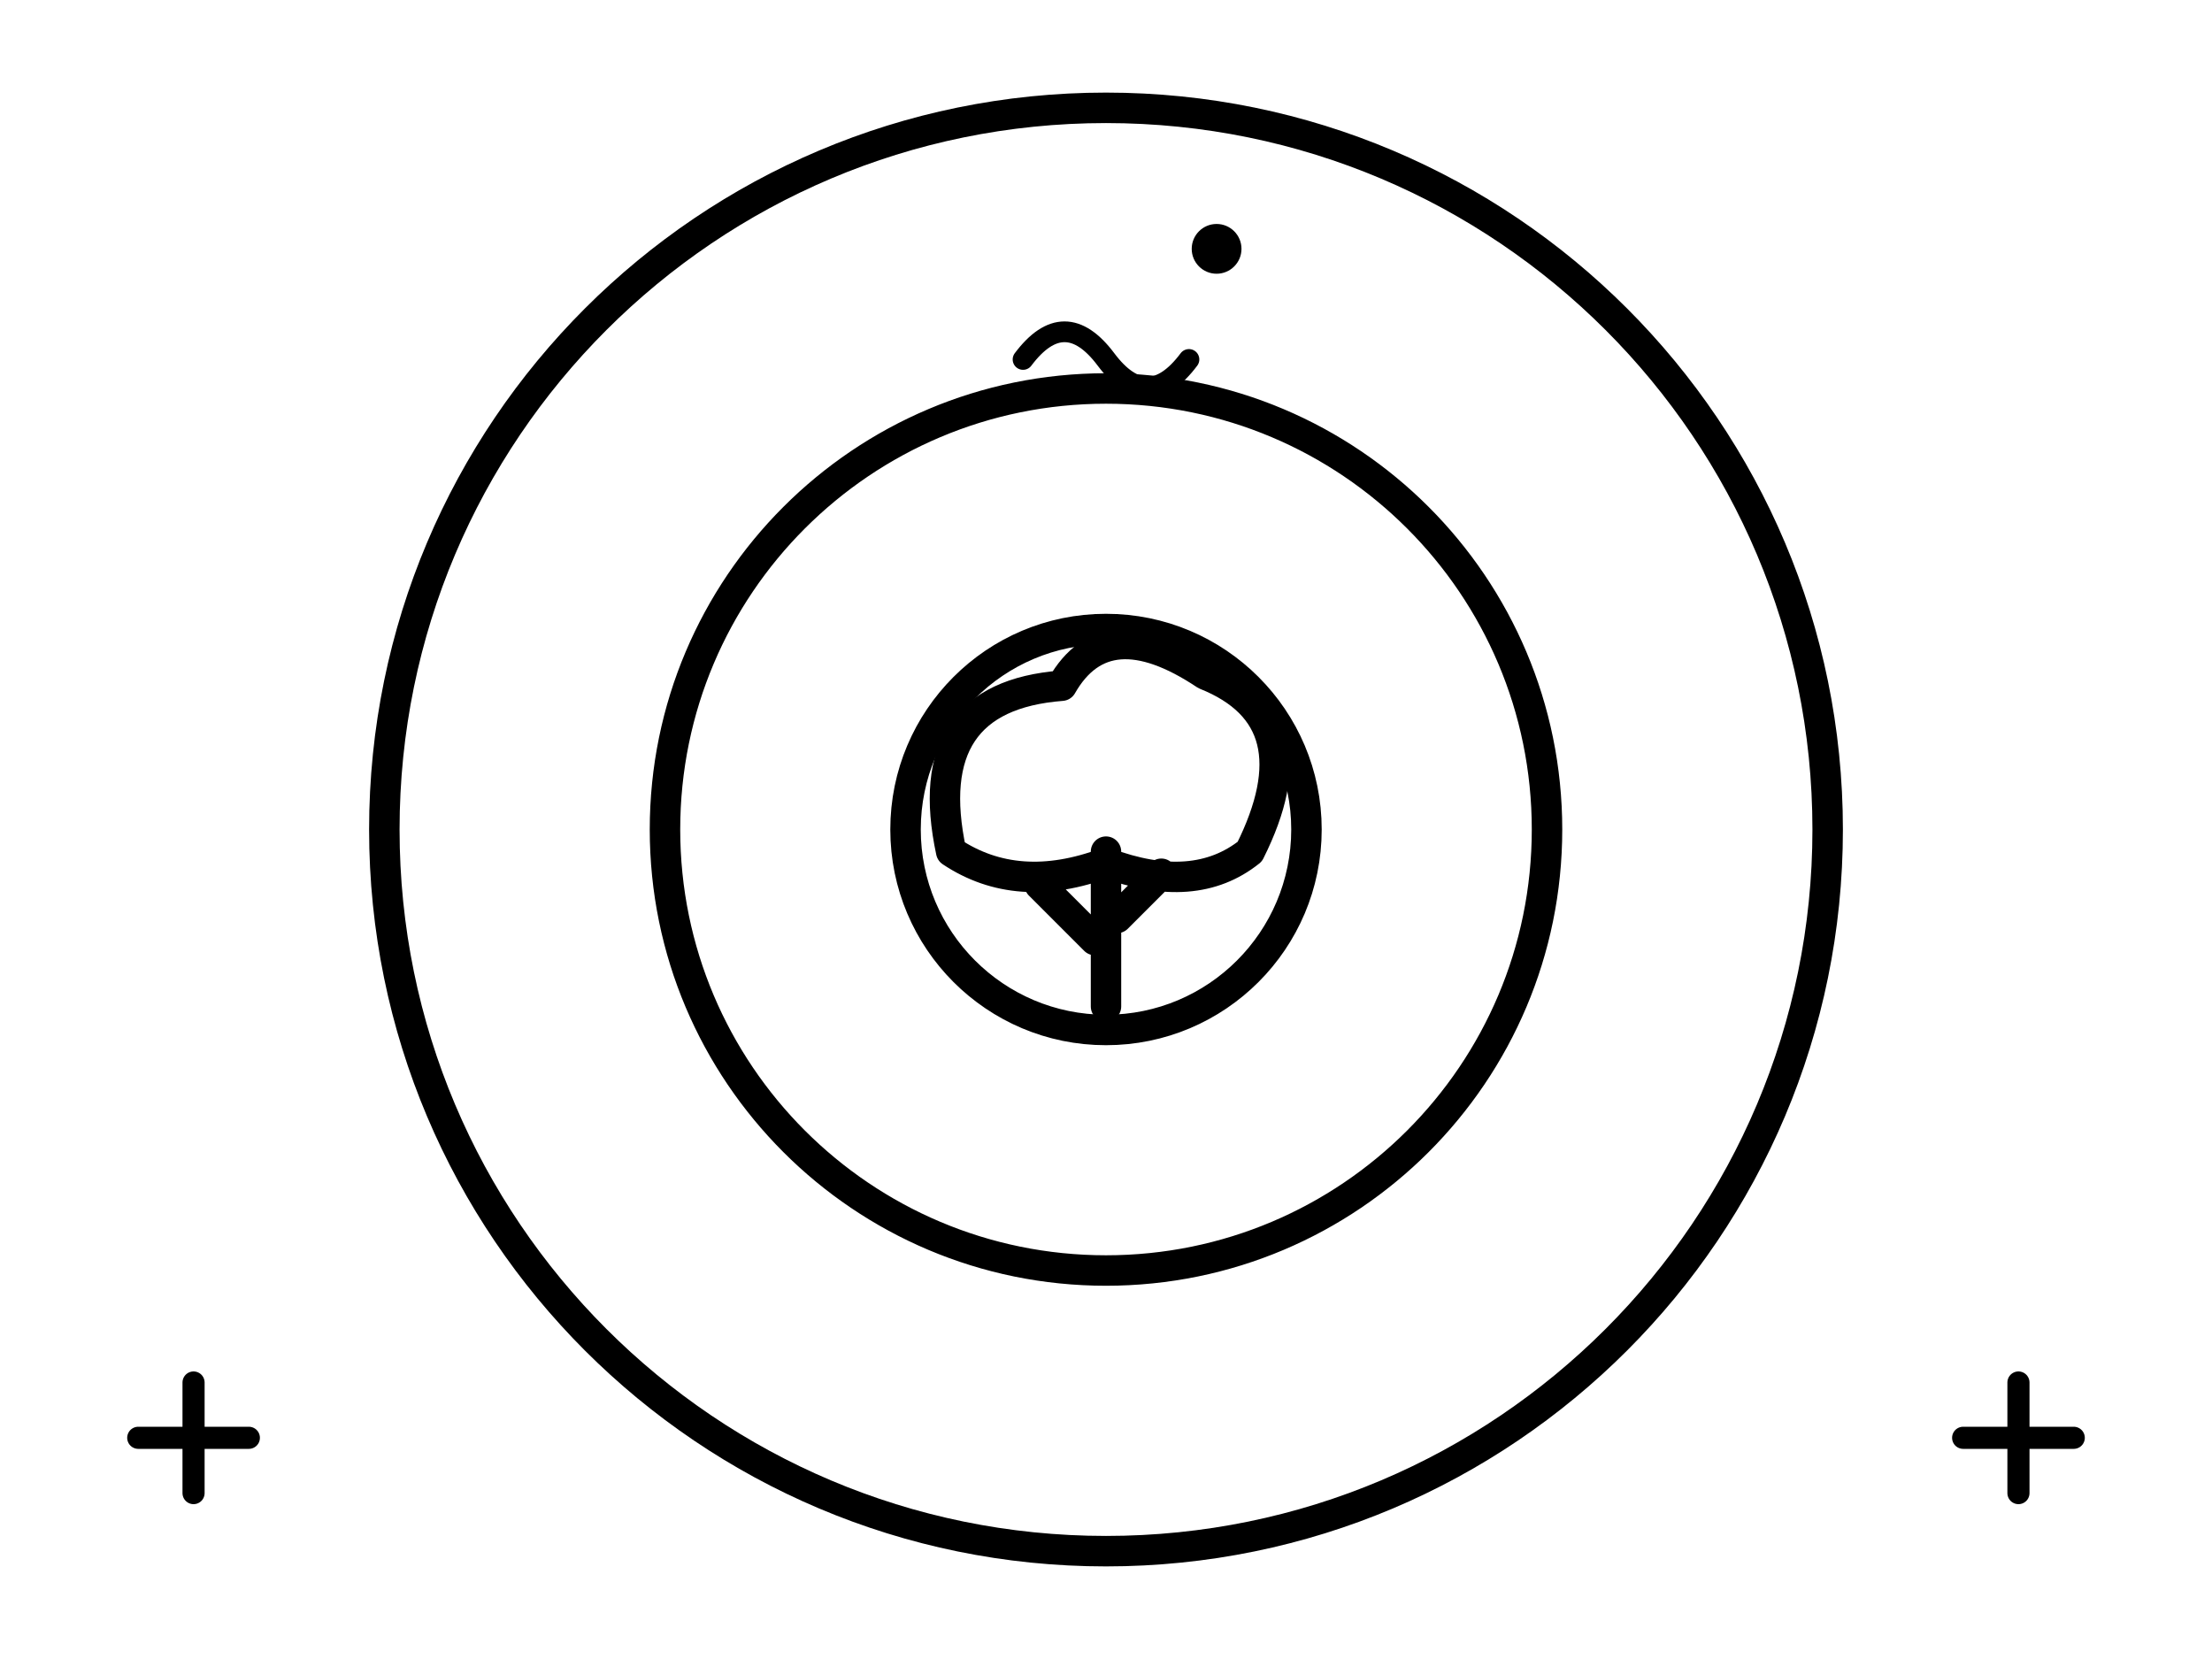
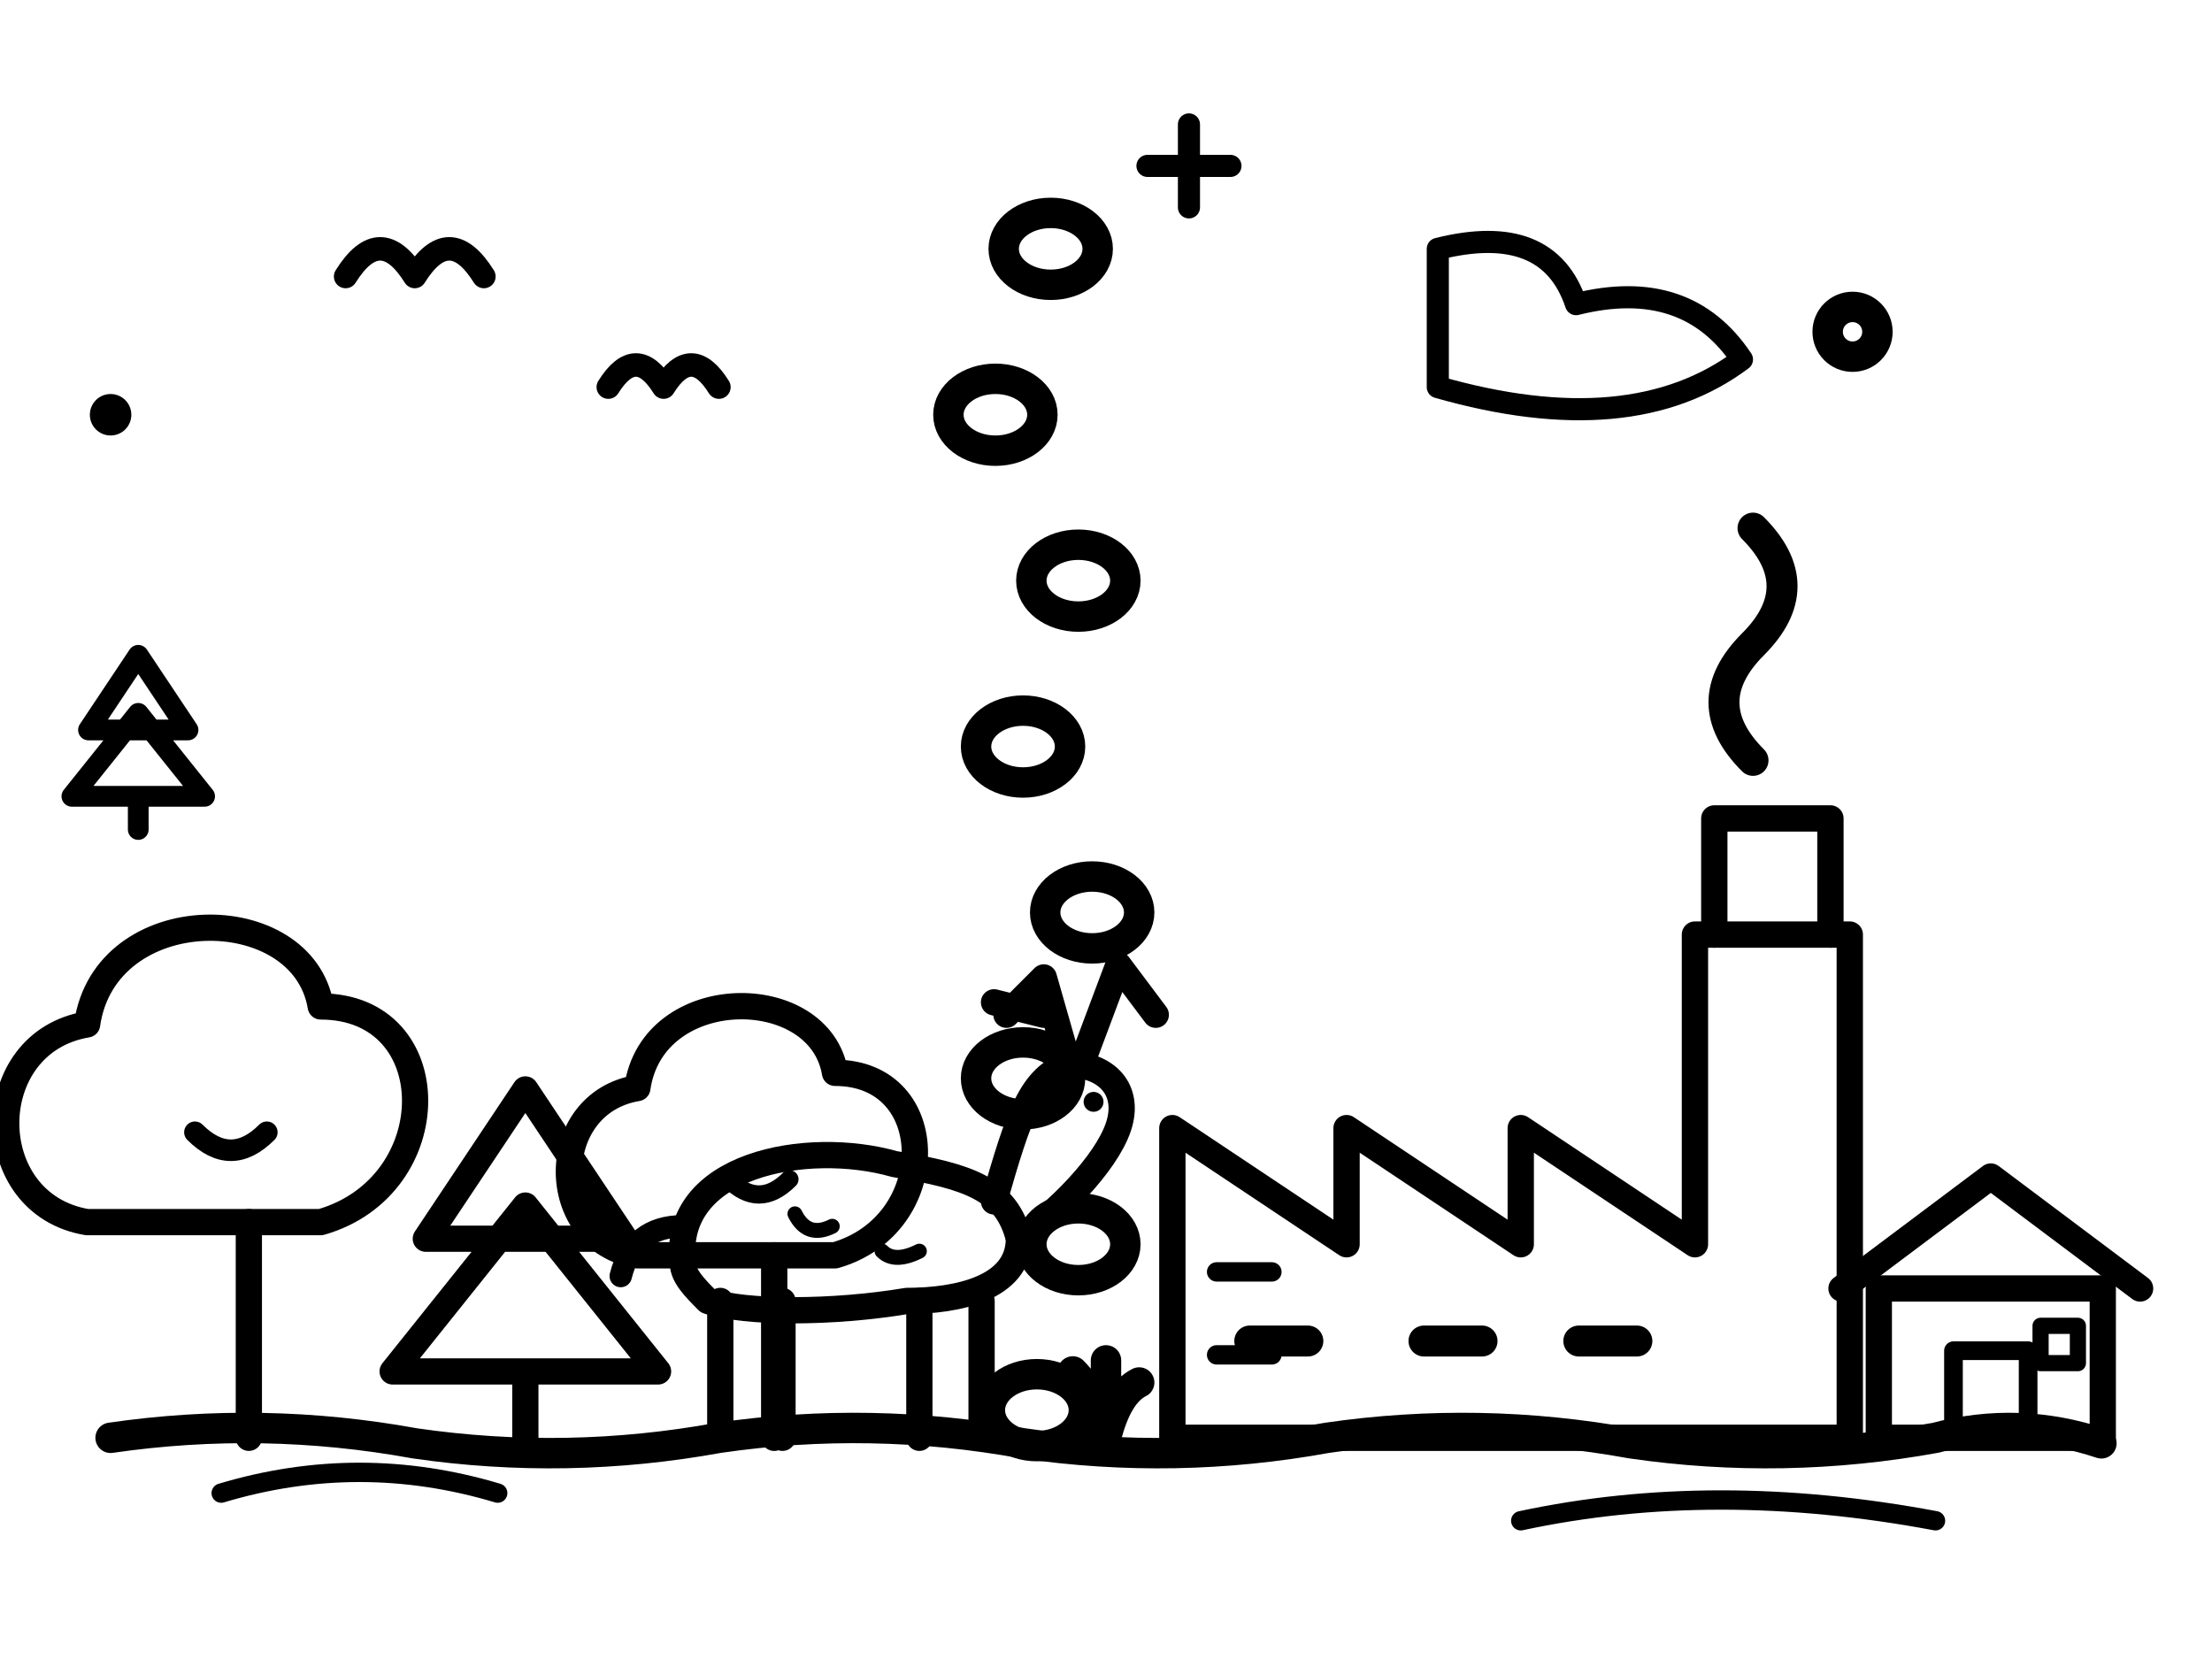
<svg xmlns="http://www.w3.org/2000/svg" viewBox="0 0 160 120" fill="none" stroke="#000" stroke-width="2.2" stroke-linecap="round" stroke-linejoin="round">
-   <g transform="translate(80 60) scale(2.9)" stroke-width="0.76">
-     <path d="M-18 0a18 18 0 1 0 36 0a18 18 0 1 0-36 0M-11 0a11 11 0 1 0 22 0a11 11 0 1 0-22 0M-5 0a5 5 0 1 0 10 0a5 5 0 1 0-10 0" />
+   <path d="M8 104q11 -1.6 22 0.4q11 1.6 22 -0.4q11 -1.6 22 0.4q11 1.6 22 -0.4q11 -1.6 22 0.4q11 1.6 22 -0.4q6 -1.6 12 0.4" />
+   <ellipse cx="76" cy="18" rx="3.4" ry="2.6" />
+   <ellipse cx="72" cy="30" rx="3.4" ry="2.6" />
+   <ellipse cx="78" cy="42" rx="3.4" ry="2.6" />
+   <ellipse cx="74" cy="54" rx="3.4" ry="2.6" />
+   <ellipse cx="79" cy="66" rx="3.4" ry="2.6" />
+   <ellipse cx="74" cy="78" rx="3.4" ry="2.6" />
+   <ellipse cx="78" cy="90" rx="3.4" ry="2.6" />
+   <ellipse cx="75" cy="102" rx="3.4" ry="2.6" />
+   <g transform="translate(18 104) scale(1.3 1.3)" stroke-width="1.46">
+     <path d="M0 0v-12" />
+     <path d="M-9-12c-6-1-6-10 0-11c1-7 12-7 13-1c7 0 7 10 0 12z" />
+     <path d="M-3-17q2 2 4 0" stroke-width="1.2" />
  </g>
-   <g transform="translate(80 60) scale(0.8)" stroke-width="2.75">
-     <path d="M0 16V2M-1 10L-6 5M1 8L5 4M-14 2Q-17-12-4-13Q0-20 9-14Q19-10 13 2Q8 6 0 3Q-8 6-14 2z" />
+   <g transform="translate(38 104) scale(1.2 1.2)" stroke-width="1.58">
+     <path d="M0 0v-4M-8-4h16l-8-10zM-6-12h12l-6-9z" />
  </g>
-   <path d="M10 104H18M14 100V108" stroke-width="1.6" />
-   <path d="M142 104H150M146 100V108" stroke-width="1.6" />
-   <circle cx="88" cy="18" r="1.8" fill="#000" stroke="none" />
-   <path d="M74 26q3-4 6 0t6 0" stroke-width="1.5" />
+   <g transform="translate(56 104) scale(1.1 1.1)" stroke-width="1.73">
+     <path d="M0 0v-12" />
+     <path d="M-9-12c-6-1-6-10 0-11c1-7 12-7 13-1c7 0 7 10 0 12z" />
+     <path d="M-3-17q2 2 4 0" stroke-width="1.2" />
+   </g>
+   <g transform="translate(10 60) scale(0.6 0.6)" stroke-width="2.50">
+     <path d="M0 0v-4M-8-4h16l-8-10zM-6-12h12l-6-9z" />
+   </g>
+   <g transform="translate(62 104) scale(0.9 0.9)" stroke-width="2.11">
+     <path d="M-14-14C-15-22-4-24 3-22C9-21 12-20 13-16C13-12 8-11 4-11C-2-10-9-10-12-11C-13-12-14-13-14-14z" />
+     <path d="M-11-11v11M-6-11v11M5-11v11M10-11v11" />
+     <path d="M11-19C13-26 14-29 17-30C20-30 22-28 21-25C20-22 16-18 13-16" />
+     <path d="M17-30l-2-7l-3 3M18-30l3-8l3 4M15-34l-4-1" />
+     <circle cx="19" cy="-27" r="0.8" fill="#000" stroke="none" />
+     <path d="M-14-17q-4 0-5 4" stroke-width="1.8" />
+     <path d="M-5-18q1 2 3 1M2-15q1 1 3 0" stroke-width="1.2" />
+   </g>
+   <g transform="translate(110 104) scale(1.4 1.4)" stroke-width="1.36">
+     <path d="M-18 0V-16L-9-10V-16L0-10V-16L9-10V-26H17V0Z" />
+     <path d="M10-26V-32H16V-26" />
+     <path d="M12-35q-3-3 0-6q3-3 0-6" stroke-width="1.6" />
+     <path d="M-14-5h3M-5-5h3M3-5h3" stroke-width="1.6" />
+   </g>
+   <g transform="translate(144 104) scale(0.9 0.9)" stroke-width="2.11">
+     <path d="M-9 0V-12H9V0Z" />
+     <path d="M-12-12L0-21L12-12" />
+     <path d="M-3 0V-7H3V0" stroke-width="1.5" />
+     <path d="M4-9h3v3H4z" stroke-width="1.3" />
+   </g>
+   <path d="M92 92h-4M92 98h-4" stroke-width="1.4" />
+   <path d="M104 18q8-2 10 4q8-2 12 4q-8 6-22 2z" stroke-width="1.6" />
+   <path d="M25 20q2.5 -4 5 0q2.5 -4 5 0" stroke-width="1.7" />
+   <path d="M44 28q2 -3.2 4 0q2 -3.2 4 0" stroke-width="1.7" />
+   <path d="M83 12h6M86 9v6" stroke-width="1.6" />
+   <circle cx="8" cy="30" r="1.5" fill="#000" stroke="none" />
+   <circle cx="134" cy="24" r="1.8" />
+   <path d="M16 108q10-3 20 0M110 110q14-3 30 0" stroke-width="1.4" />
+   <path d="M80 104q-0.8 -3.2 -2.4 -4.8M80 104v-5.6M80 104q0.8 -3.2 2.4 -4" />
</svg>
